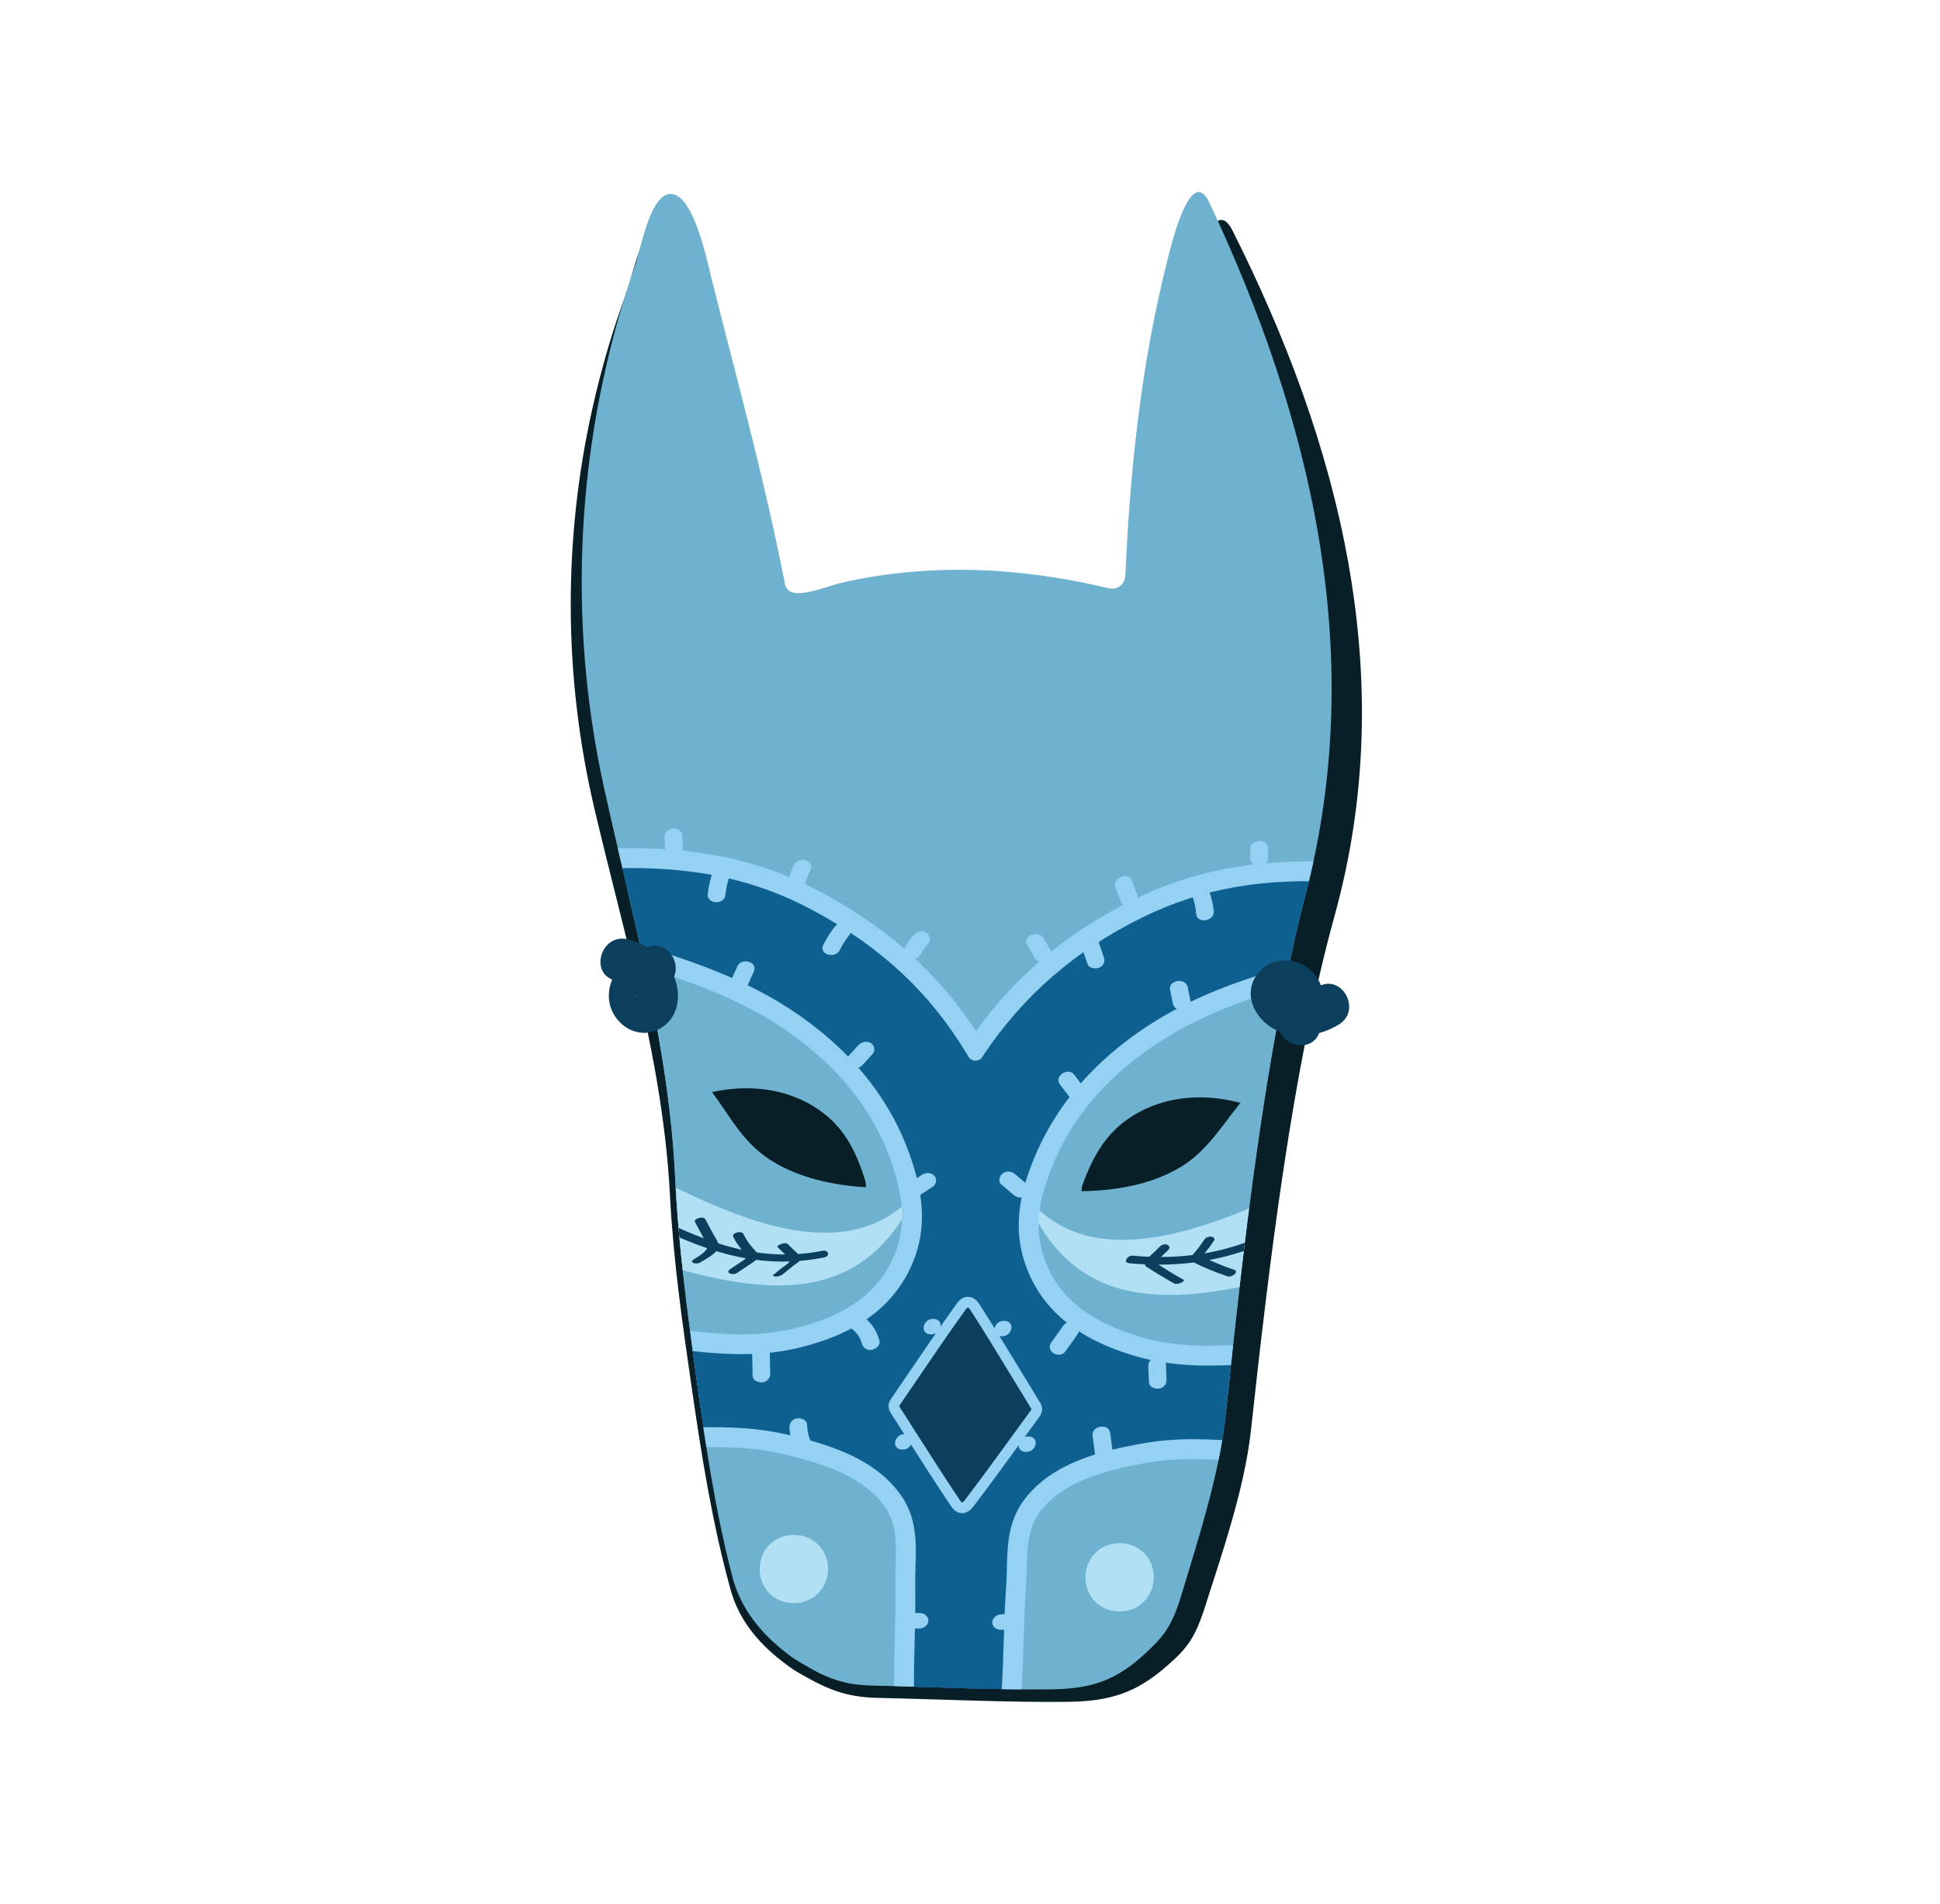
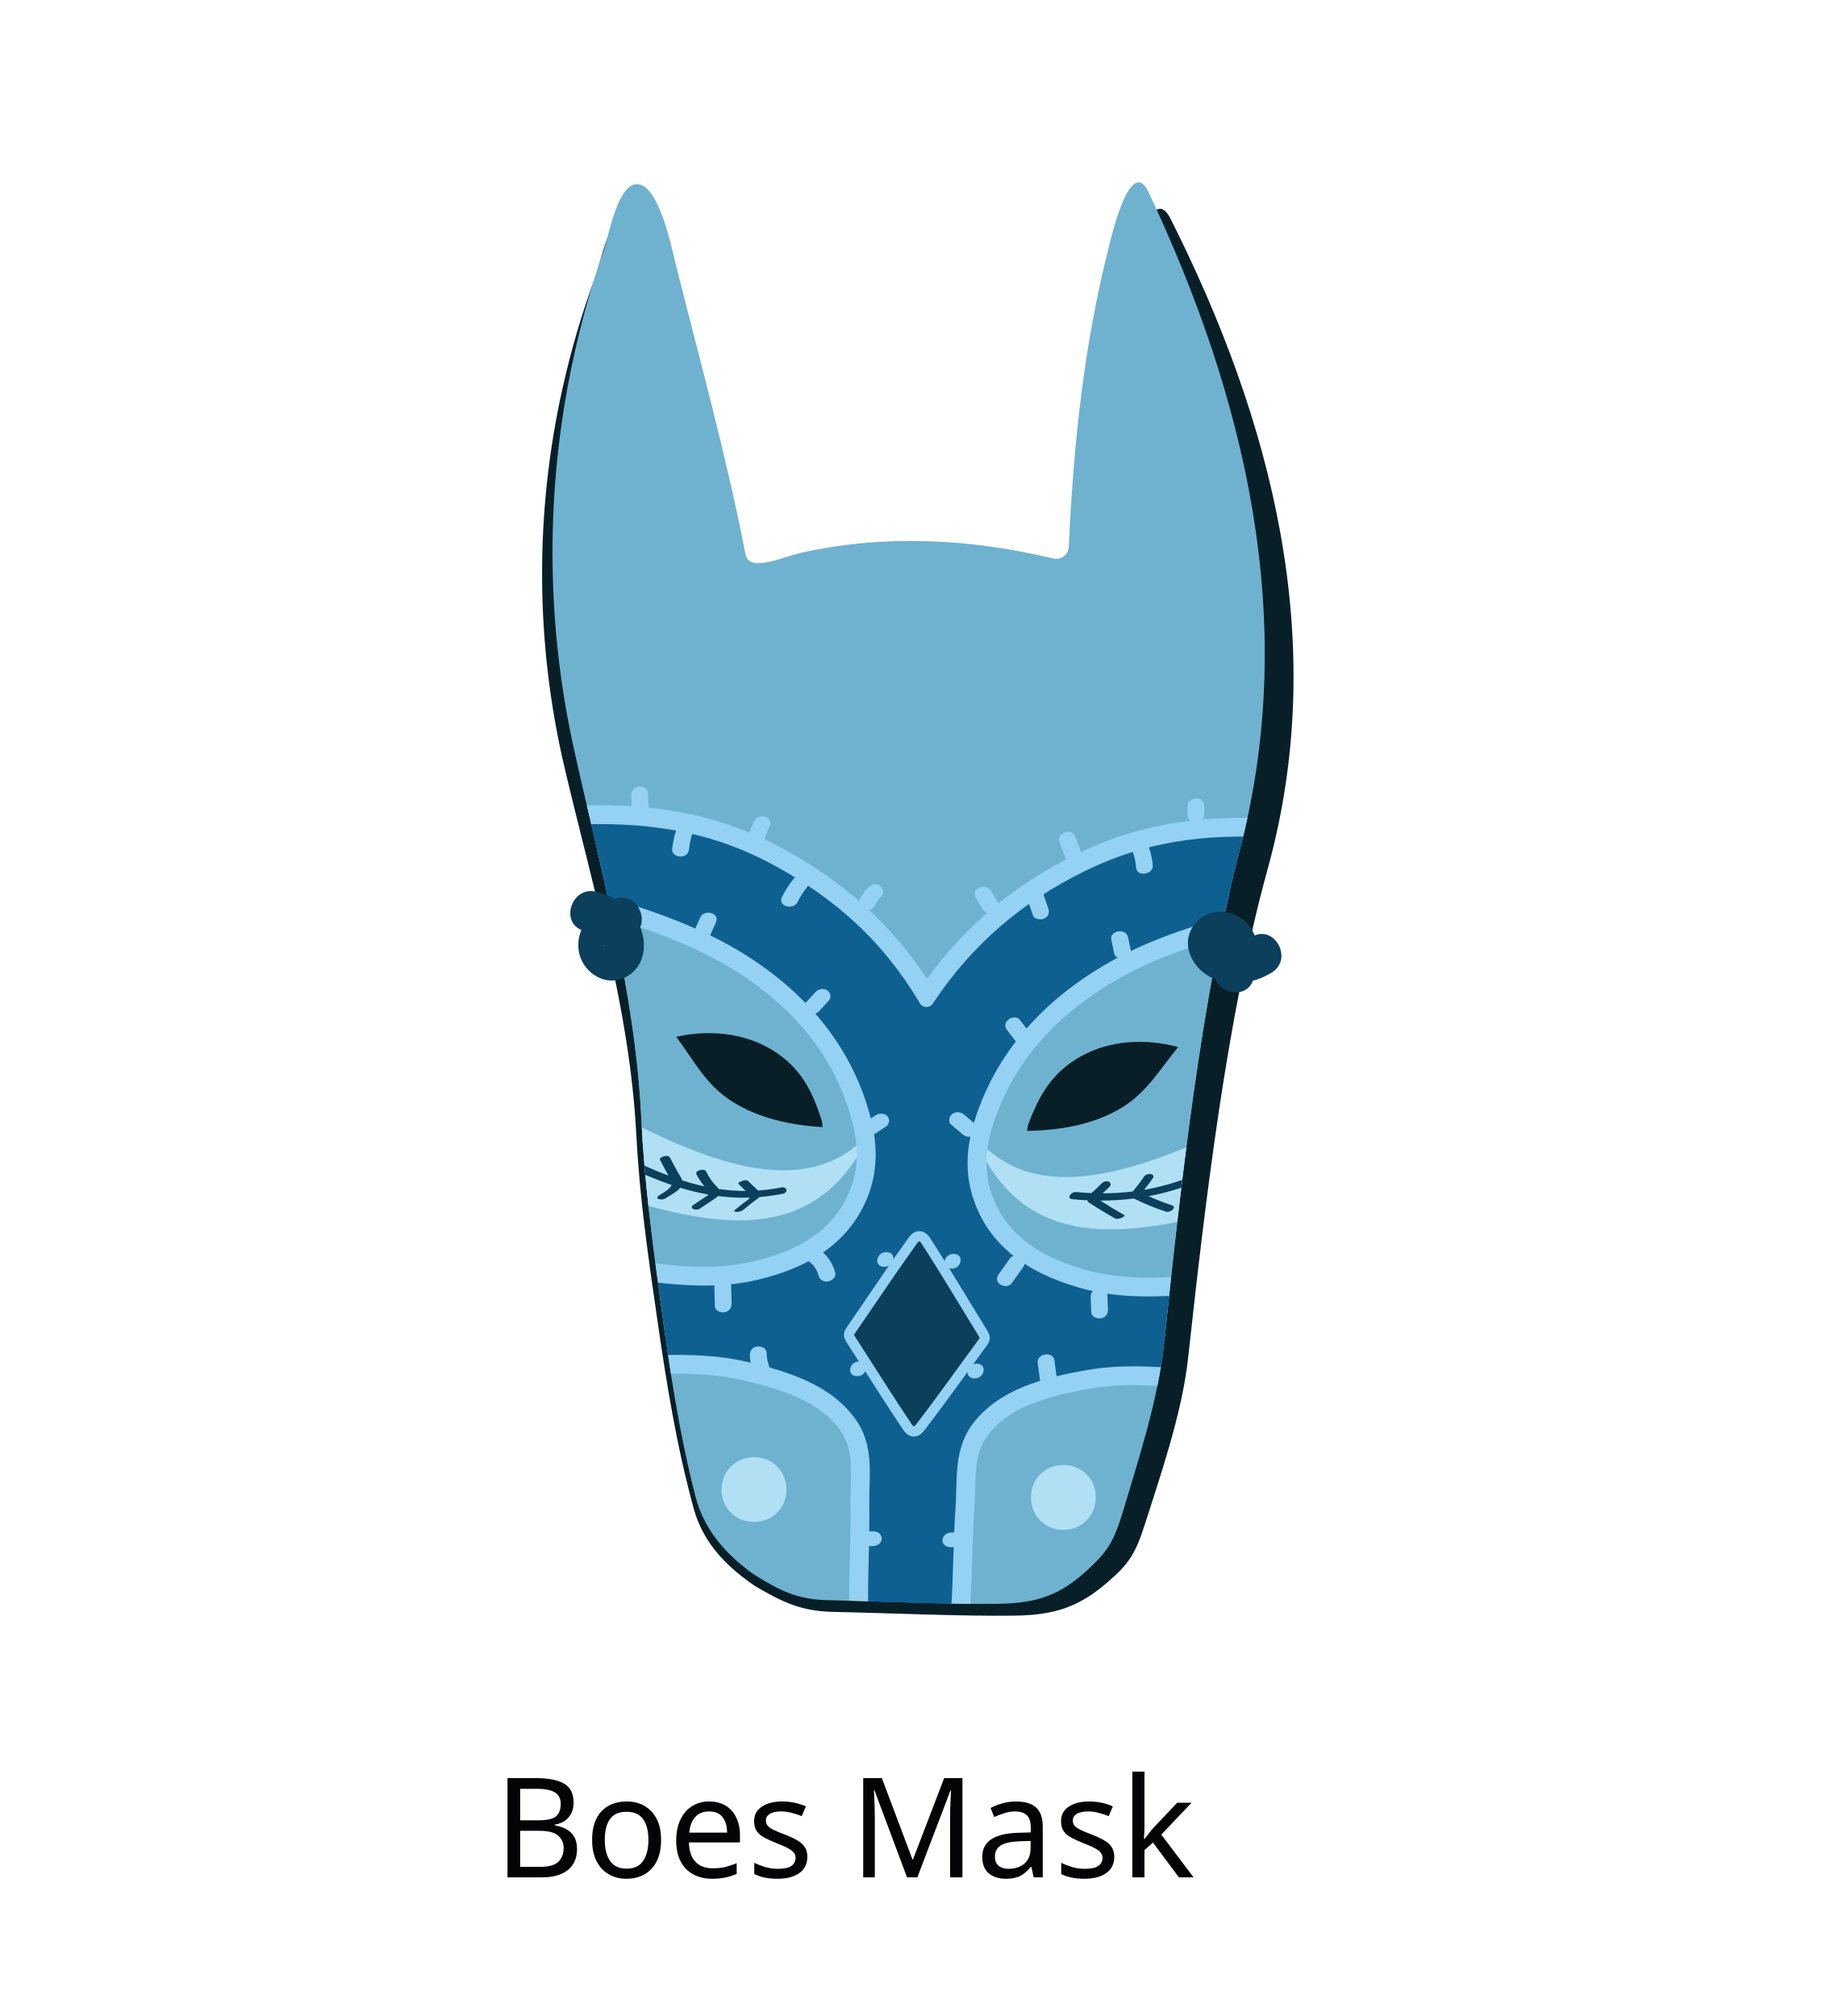
- <svg xmlns="http://www.w3.org/2000/svg" width="100%" height="100%" viewBox="0 0 159 156" version="1.1" xml:space="preserve" style="fill-rule:evenodd;clip-rule:evenodd;stroke-linejoin:round;stroke-miterlimit:2;">
-   <rect id="Boes-Mask" x="0" y="0" width="158.4" height="155.04" style="fill:none;" />
+ <svg xmlns="http://www.w3.org/2000/svg" width="100%" height="100%" viewBox="0 0 159 174" version="1.1" xml:space="preserve" style="fill-rule:evenodd;clip-rule:evenodd;stroke-linejoin:round;stroke-miterlimit:2;">
+   <rect id="Boes-Mask" x="0" y="0" width="158.4" height="173.28" style="fill:none;" />
+   <g transform="matrix(12,0,0,12,115.8237,162.03)" />
+   <text x="42.636px" y="162.03px" style="font-family:'VirtuousSlabRegular', 'Virtuous Slab';font-weight:500;font-size:12px;fill:#030405;">Boes Mask</text>
  <path d="M87.526,139.446c-4.692,0.061 -10.828,-0.226 -15.565,-0.322c-2.847,-0.057 -4.421,-0.849 -6.651,-2.141c-0.398,-0.232 -0.99,-0.684 -1.326,-0.948c-2.016,-1.591 -3.466,-3.449 -4.112,-5.799c-1.517,-5.514 -2.367,-10.918 -3.181,-16.539c-0.767,-5.296 -1.5,-10.345 -1.779,-15.714c-0.565,-10.896 -3.712,-21.174 -6.201,-31.751c-2.53,-10.756 -2.574,-22.013 -0.155,-32.78c0.724,-3.221 1.647,-6.435 2.812,-9.541c0.46,-1.225 1.226,-5.431 2.842,-5.757c2.143,-0.431 3.393,5.458 3.761,6.828c2.213,8.24 4.645,16.463 6.376,24.791c0.329,1.582 3.383,0.214 5.059,-0.134c7.604,-1.58 15.357,-1.199 22.901,0.499c0.777,0.175 1.435,-0.295 1.47,-1.023c0.417,-8.735 1.351,-17.25 3.652,-25.722c0.176,-0.649 1.931,-7.79 3.577,-4.519c8.709,17.311 13.808,36.491 8.382,56.136c-3.518,12.732 -5.385,28.702 -6.867,42.231c-0.525,4.794 -2.443,10.265 -3.713,14.277c-0.844,2.669 -1.466,3.504 -3.173,4.991c-2.485,2.163 -4.561,2.891 -8.109,2.937" style="fill:#091f28;fill-rule:nonzero;" />
  <path d="M86.215,138.422c-4.448,0.067 -10.264,-0.218 -14.754,-0.31c-2.699,-0.055 -4.19,-0.853 -6.302,-2.157c-0.378,-0.233 -0.939,-0.689 -1.257,-0.955c-1.909,-1.606 -3.281,-3.481 -3.892,-5.855c-1.433,-5.569 -2.232,-11.028 -2.998,-16.705c-0.723,-5.35 -1.412,-10.45 -1.671,-15.874c-0.525,-11.008 -3.498,-21.388 -5.847,-32.071c-2.388,-10.863 -2.418,-22.237 -0.114,-33.116c0.69,-3.255 1.568,-6.503 2.676,-9.642c0.436,-1.238 1.167,-5.488 2.699,-5.819c2.032,-0.437 3.21,5.511 3.558,6.895c2.09,8.322 4.387,16.626 6.02,25.039c0.31,1.597 3.207,0.212 4.795,-0.141c7.21,-1.604 14.559,-1.227 21.708,0.482c0.737,0.176 1.361,-0.3 1.394,-1.036c0.405,-8.825 1.299,-17.429 3.489,-25.99c0.167,-0.655 1.838,-7.871 3.395,-4.569c8.238,17.481 13.053,36.853 7.889,56.704c-3.347,12.867 -5.133,29.003 -6.551,42.672c-0.503,4.844 -2.326,10.373 -3.534,14.428c-0.803,2.697 -1.394,3.541 -3.014,5.044c-2.357,2.188 -4.326,2.926 -7.689,2.976" style="fill:#6eb2d0;fill-rule:nonzero;" />
  <g>
    <clipPath id="_clip1">
      <path d="M95.718,21.168c-2.19,8.56 -3.082,17.164 -3.488,25.989c-0.033,0.736 -0.657,1.212 -1.394,1.036c-7.149,-1.709 -14.498,-2.086 -21.708,-0.482c-1.589,0.353 -4.484,1.739 -4.795,0.14c-1.633,-8.412 -3.93,-16.716 -6.02,-25.039c-0.347,-1.383 -1.526,-7.331 -3.558,-6.893c-1.532,0.33 -2.263,4.58 -2.7,5.819c-1.107,3.137 -1.986,6.386 -2.675,9.64c-2.304,10.881 -2.274,22.254 0.115,33.118c2.347,10.683 5.322,21.062 5.846,32.069c0.258,5.425 0.948,10.525 1.67,15.875c0.767,5.677 1.567,11.136 3,16.705c0.61,2.375 1.981,4.249 3.891,5.855c0.319,0.266 0.878,0.723 1.257,0.956c2.112,1.302 3.603,2.1 6.302,2.157c4.49,0.092 10.306,0.375 14.754,0.309c3.362,-0.051 5.332,-0.788 7.69,-2.976c1.62,-1.504 2.21,-2.347 3.013,-5.044c1.208,-4.056 3.031,-9.584 3.534,-14.428c1.418,-13.669 3.203,-29.805 6.55,-42.671c5.164,-19.852 0.35,-39.225 -7.889,-56.704c-0.285,-0.605 -0.573,-0.857 -0.856,-0.862l-0.008,0c-1.258,0 -2.393,4.896 -2.531,5.431Z" clip-rule="nonzero" />
    </clipPath>
    <g clip-path="url(#_clip1)">
      <path d="M41.066,75.044c6.939,-2.232 14.398,-3.227 20.495,1.465c6.097,4.69 11.21,10.548 17.181,15.394c4.655,-4.441 9.381,-8.968 14.036,-13.469c7.388,-0.737 14.772,-1.476 22.159,-2.202c4.883,2.843 9.766,5.684 14.649,8.527c-2.016,10.693 -4.068,21.379 -6.11,32.067c-11.165,-0.682 -22.33,-1.366 -33.495,-2.048c-3.557,-4.302 -7.14,-8.582 -10.72,-12.866c-3.258,3.917 -6.514,7.835 -9.762,11.76c-9.208,1.248 -18.415,2.479 -27.627,3.724c-0.298,-14.125 -0.616,-28.2 -0.806,-42.352" style="fill:#6eb2d0;fill-rule:nonzero;" />
      <path d="M83.94,97.782c5.367,7.147 15.541,2.553 21.817,-0.213c-0.071,2.327 -0.131,4.655 -0.196,6.983c-9.192,2.35 -17.624,3.321 -21.621,-6.77" style="fill:#b1e0f5;fill-rule:nonzero;" />
      <path d="M75.201,97.578c-5.722,6.85 -15.614,1.836 -21.769,-1.229c-0.063,2.315 -0.122,4.63 -0.183,6.946c9.083,2.785 17.429,4.147 21.952,-5.717" style="fill:#b1e0f5;fill-rule:nonzero;" />
      <path d="M112.865,74.486c-0.101,-0.15 -0.252,-0.26 -0.365,-0.394c-0.078,-1.466 -0.777,-2.298 -2.292,-2.342c-0.513,-0.015 -1.091,0.111 -1.622,0.122c-2.721,-0.554 -5.485,-0.597 -8.201,-0.064c-4.61,0.905 -8.755,2.504 -12.524,5.28c-4.401,3.241 -7.117,7.275 -9.261,12.224c-1.029,0.159 -1.66,0.661 -1.921,1.679c-0.052,0.201 -0.074,0.487 -0.1,0.622c-0.018,0.09 -0.006,0.009 -0.008,0.018c-0.008,0.039 -0.003,0.052 -0.007,0.075c-0.161,1.118 -0.211,2.267 -0.252,3.386c-0.131,3.555 -0.657,7.157 -0.69,10.684c-0.023,2.333 2.229,2.888 3.972,1.835c0.657,1.539 1.386,2.971 2.375,4.322c0.091,0.837 0.137,1.661 0.123,2.511c-1.439,1.341 -2.578,3.129 -3.566,4.751c-0.988,1.622 -1.628,3.069 -2.26,4.794c-1.347,0.921 -1.874,2.056 -1.958,3.741c-0.13,2.581 -0.328,5.209 -0.229,7.884c0.078,2.092 1.122,3.756 3.366,3.857c0.712,0.031 1.227,-0.241 1.814,-0.559c2.56,0.285 3.915,-1.748 2.55,-3.945c-0.104,-0.168 -0.295,-0.315 -0.414,-0.467c-0.119,-0.153 -0.314,-0.287 -0.437,-0.397c-0.124,-0.108 -0.153,-0.177 -0.257,-0.28c0.749,-3.688 1.623,-7.135 3.735,-10.298c0.84,-0.091 1.303,-0.499 1.741,-1.209c0.156,-0.253 0.221,-0.644 0.434,-0.87c0.244,-0.258 0.615,-0.436 0.954,-0.611c2.352,-1.21 5.086,-1.813 7.637,-1.795c2.55,0.018 4.628,0.007 7.076,0.221c0.124,0.011 0.26,0.025 0.382,0.008c1.975,-0.263 2.758,-1.725 2.191,-3.585c-0.033,-0.108 -0.066,-0.178 -0.113,-0.254c-0.434,-0.709 -0.975,-1.06 -1.787,-1.201c0.252,-1.701 -0.378,-3.039 -2.205,-3.155c-0.009,0 -0.004,0.004 -0.012,0c-0.395,-0.198 -0.728,-0.339 -1.19,-0.369c-1.499,-0.096 -2.961,0.024 -4.485,0.252c-3.075,-0.804 -6.211,-1.672 -8.208,-4.38c-3.149,-4.267 -2.993,-9.228 -0.135,-13.711c5.621,-8.819 14.153,-12.919 24.31,-14.253c2.23,-0.293 3.071,-2.297 1.839,-4.127" style="fill:#0e6090;fill-rule:nonzero;" />
      <path d="M48.018,73.195c0.109,-0.143 0.265,-0.246 0.385,-0.374c0.161,-1.454 0.91,-2.242 2.415,-2.226c0.512,0.005 1.084,0.15 1.61,0.182c2.732,-0.438 5.501,-0.383 8.181,0.255c4.547,1.083 8.585,2.831 12.208,5.754c4.23,3.412 6.71,7.563 8.577,12.587c1.018,0.208 1.62,0.736 1.827,1.766c0.04,0.203 0.047,0.489 0.065,0.625c0.013,0.09 0.005,0.009 0.007,0.018c0.005,0.04 0,0.053 0.002,0.075c0.1,1.126 0.088,2.276 0.068,3.396c-0.061,3.558 0.272,7.189 0.118,10.712c-0.101,2.33 -2.369,2.779 -4.062,1.641c-0.737,1.505 -1.539,2.901 -2.598,4.199c-0.134,0.833 -0.222,1.654 -0.252,2.503c1.368,1.41 2.413,3.25 3.316,4.919c0.904,1.67 1.466,3.148 2.003,4.905c1.294,0.989 1.756,2.148 1.748,3.835c-0.012,2.583 0.044,5.219 -0.202,7.885c-0.193,2.086 -1.327,3.695 -3.573,3.68c-0.712,-0.005 -1.211,-0.303 -1.781,-0.651c-2.576,0.154 -3.809,-1.95 -2.329,-4.07c0.112,-0.161 0.312,-0.298 0.439,-0.445c0.126,-0.147 0.329,-0.271 0.459,-0.373c0.129,-0.102 0.162,-0.169 0.272,-0.267c-0.547,-3.72 -1.23,-7.207 -3.169,-10.475c-0.835,-0.134 -1.275,-0.561 -1.678,-1.294c-0.143,-0.261 -0.184,-0.648 -0.389,-0.889c-0.234,-0.276 -0.57,-0.45 -0.946,-0.664c-2.604,-1.488 -7.242,-2.386 -9.805,-2.453c-2.562,-0.068 -2.673,0.69 -4.808,0.159c-0.116,-0.029 -0.241,0.011 -0.363,-0.012c-1.963,-0.37 -2.663,-1.856 -2.001,-3.684c0.038,-0.106 0.075,-0.173 0.126,-0.247c0.472,-0.684 1.032,-1.008 1.848,-1.107c-0.162,-1.713 0.544,-3.008 2.37,-3.033c0.008,0 0.003,0.004 0.012,0c0.404,-0.177 0.745,-0.301 1.208,-0.308c1.502,-0.023 2.956,0.17 4.467,0.47c3.115,-0.646 6.293,-1.376 8.432,-3.966c3.371,-4.084 3.473,-9.063 0.866,-13.669c-5.13,-9.06 -13.452,-13.445 -23.462,-15.232c-2.197,-0.393 -2.943,-2.387 -1.611,-4.127" style="fill:#0e6090;fill-rule:nonzero;" />
      <path d="M73.282,138.382c-0.01,-1.37 0.023,-2.733 0.054,-4.051c0.036,-1.48 0.073,-3.01 0.048,-4.543c-0.008,-0.498 0.008,-1.001 0.024,-1.505c0.055,-1.739 0.107,-3.383 -0.867,-4.784c-1.777,-2.557 -5.163,-3.624 -8.556,-4.396c-2.684,-0.61 -5.282,-0.557 -8.031,-0.503c-0.527,0.011 -1.056,0.021 -1.588,0.028l-0.019,-1.629c0.528,-0.006 1.052,-0.016 1.574,-0.027c2.852,-0.058 5.547,-0.112 8.425,0.543c3.713,0.844 7.438,2.041 9.532,5.055c1.282,1.843 1.216,3.926 1.157,5.765c-0.015,0.478 -0.03,0.955 -0.022,1.426c0.025,1.567 -0.013,3.113 -0.048,4.609c-0.032,1.306 -0.065,2.655 -0.054,4l-1.629,0.012Z" style="fill:#94d1f3;fill-rule:nonzero;" />
      <path d="M60.351,110.954c-2.179,-0.035 -4.339,-0.33 -6.458,-0.621l-0.575,-0.078l0.219,-1.614l0.577,0.079c3.76,0.515 7.31,1.002 10.89,0.151c4.387,-1.04 7.03,-2.97 8.315,-6.07c0.732,-1.768 0.808,-3.71 0.23,-5.936c-1.295,-4.989 -4.23,-9.024 -8.974,-12.335c-4.173,-2.911 -8.782,-4.359 -13.663,-5.892l-1.077,-0.339l0.491,-1.553l1.074,0.338c5.003,1.572 9.729,3.057 14.107,6.111c5.005,3.493 8.241,7.955 9.618,13.261c0.67,2.581 0.571,4.86 -0.302,6.968c-1.482,3.576 -4.571,5.876 -9.443,7.032c-1.681,0.399 -3.36,0.525 -5.029,0.498" style="fill:#94d1f3;fill-rule:nonzero;" />
      <path d="M83.721,138.652l-1.625,-0.102c0.085,-1.35 0.126,-2.708 0.166,-4.021c0.046,-1.488 0.092,-3.026 0.203,-4.581c0.033,-0.468 0.044,-0.943 0.055,-1.419c0.043,-1.84 0.092,-3.926 1.467,-5.703c2.251,-2.91 6.028,-3.917 9.775,-4.573c2.913,-0.509 5.608,-0.32 8.458,-0.121c0.514,0.036 1.03,0.072 1.55,0.104l-0.099,1.625c-0.525,-0.032 -1.047,-0.068 -1.564,-0.104c-2.75,-0.195 -5.347,-0.375 -8.065,0.1c-3.423,0.599 -6.854,1.494 -8.767,3.966c-1.047,1.353 -1.086,3 -1.127,4.744c-0.012,0.502 -0.024,1.003 -0.059,1.496c-0.108,1.522 -0.155,3.044 -0.199,4.516c-0.041,1.326 -0.082,2.697 -0.169,4.073" style="fill:#94d1f3;fill-rule:nonzero;" />
      <path d="M98.587,111.891c-1.829,-0.029 -3.662,-0.229 -5.481,-0.756c-4.809,-1.397 -7.772,-3.849 -9.057,-7.496c-0.763,-2.159 -0.74,-4.443 0.068,-6.982c1.663,-5.229 5.139,-9.55 10.332,-12.84c4.63,-2.933 9.554,-4.235 14.767,-5.615l0.777,-0.206l0.419,1.574l-0.779,0.206c-5.088,1.346 -9.895,2.619 -14.313,5.417c-4.928,3.123 -8.085,7.034 -9.651,11.958c-0.696,2.189 -0.724,4.133 -0.084,5.946c1.113,3.16 3.648,5.217 7.976,6.473c3.518,1.023 7.078,0.715 10.846,0.389l0.616,-0.052l0.138,1.622l-0.614,0.053c-1.961,0.169 -3.957,0.341 -5.96,0.309" style="fill:#94d1f3;fill-rule:nonzero;" />
      <path d="M78.774,107.065c-1.771,2.462 -3.624,5.233 -5.362,7.77c-0.195,0.285 -0.197,0.457 -0.011,0.747c1.592,2.474 3.29,5.175 4.907,7.587c0.331,0.494 0.737,0.506 1.099,0.033c1.778,-2.328 3.651,-4.944 5.404,-7.339c0.206,-0.281 0.213,-0.456 0.031,-0.752c-1.603,-2.618 -3.308,-5.474 -4.948,-8.019c-0.332,-0.515 -0.761,-0.525 -1.12,-0.027" style="fill:#0b3f5c;fill-rule:nonzero;" />
      <path d="M73.701,115.215c0,0 0.007,0.035 0.069,0.131c0.438,0.681 0.884,1.38 1.335,2.085c1.179,1.843 2.397,3.749 3.567,5.494c0.101,0.15 0.174,0.185 0.187,0.185c-0.002,-0.004 0.083,-0.022 0.199,-0.174c1.305,-1.707 2.667,-3.58 3.984,-5.391l1.414,-1.941c0.07,-0.093 0.077,-0.128 0.078,-0.131c0,0 -0.006,-0.036 -0.065,-0.132c-0.416,-0.679 -0.839,-1.373 -1.265,-2.074c-1.212,-1.995 -2.467,-4.056 -3.679,-5.938c-0.101,-0.157 -0.178,-0.192 -0.192,-0.192c-0.014,0 -0.094,0.031 -0.204,0.184c-1.31,1.822 -2.672,3.822 -3.988,5.757c-0.462,0.678 -0.919,1.349 -1.368,2.005c-0.065,0.095 -0.072,0.129 -0.072,0.132m5.144,8.772c-0.005,-0.001 -0.009,-0.001 -0.013,-0.001c-0.235,-0.007 -0.58,-0.112 -0.888,-0.573c-1.175,-1.752 -2.396,-3.663 -3.578,-5.511c-0.45,-0.704 -0.896,-1.401 -1.334,-2.082c-0.28,-0.437 -0.275,-0.805 0.018,-1.232c0.449,-0.656 0.905,-1.326 1.366,-2.004c1.32,-1.939 2.685,-3.944 4.002,-5.775c0.331,-0.459 0.686,-0.553 0.929,-0.549c0.003,0 0.006,0 0.009,0.001c0.242,0.006 0.596,0.114 0.906,0.594c1.218,1.89 2.475,3.957 3.691,5.956c0.426,0.7 0.848,1.394 1.263,2.072c0.274,0.447 0.258,0.817 -0.052,1.24l-1.413,1.938c-1.32,1.815 -2.685,3.692 -3.997,5.407c-0.329,0.433 -0.674,0.522 -0.909,0.519" style="fill:#94d1f3;fill-rule:nonzero;" />
      <path d="M80.629,86.418l-0.124,0.191c-0.271,0.418 -0.886,0.403 -1.136,-0.027l-0.115,-0.198c-3.004,-5.001 -6.98,-8.729 -12.512,-11.731c-4.825,-2.619 -9.927,-3.703 -16.534,-3.504l-0.048,-1.628c6.911,-0.205 12.267,0.936 17.359,3.7c5.324,2.89 9.414,6.583 12.469,11.266c3.326,-4.613 7.561,-8.142 12.909,-10.768c5.162,-2.535 10.747,-3.495 17.568,-3.026l-0.112,1.625c-6.619,-0.454 -11.777,0.427 -16.738,2.862c-5.473,2.688 -9.722,6.364 -12.986,11.238" style="fill:#94d1f3;fill-rule:nonzero;" />
      <path d="M104.363,100.86c-1.857,0.895 -3.725,1.506 -5.643,1.841c0.279,-0.342 0.547,-0.692 0.789,-1.062c0.114,-0.175 -0.093,-0.294 -0.24,-0.312c-0.201,-0.024 -0.446,0.066 -0.559,0.238c-0.294,0.448 -0.617,0.869 -0.969,1.272c-0.853,0.106 -1.718,0.157 -2.596,0.156c0.207,-0.197 0.423,-0.383 0.621,-0.59c0.141,-0.146 0.069,-0.341 -0.104,-0.414c-0.199,-0.083 -0.458,0.003 -0.601,0.151c-0.28,0.292 -0.578,0.566 -0.877,0.838c-0.441,-0.02 -0.885,-0.047 -1.334,-0.093c-0.42,-0.043 -0.869,0.564 -0.3,0.622c0.427,0.044 0.849,0.067 1.27,0.089c0.017,0.022 0.042,0.04 0.067,0.058c-0.03,0.031 -0.043,0.06 -0.016,0.078c0.764,0.498 1.542,0.973 2.336,1.42c0.156,0.088 0.39,0.031 0.549,-0.027c0.041,-0.016 0.392,-0.177 0.251,-0.257c-0.7,-0.394 -1.385,-0.813 -2.061,-1.247c0.981,0.003 1.947,-0.056 2.9,-0.179c0.004,0.002 0.005,0.005 0.01,0.007c0.893,0.447 1.812,0.822 2.762,1.131c0.352,0.114 1.004,-0.389 0.501,-0.551c-0.685,-0.223 -1.348,-0.493 -2.001,-0.786c1.907,-0.363 3.772,-0.977 5.615,-1.865c0.519,-0.251 0.067,-0.728 -0.37,-0.518" style="fill:#0b3f5c;fill-rule:nonzero;" />
      <path d="M67.398,102.49c-0.674,0.135 -1.333,0.218 -1.981,0.264c-0.011,-0.01 -0.024,-0.02 -0.035,-0.03c-0.284,-0.273 -0.57,-0.544 -0.856,-0.816c-0.164,-0.159 -0.938,0.147 -0.8,0.279c0.197,0.19 0.395,0.377 0.592,0.565c0.014,0.013 0.031,0.027 0.046,0.04c-0.796,0.002 -1.578,-0.057 -2.347,-0.17c-0.081,-0.123 -0.198,-0.23 -0.297,-0.339c-0.322,-0.35 -0.578,-0.732 -0.781,-1.164c-0.158,-0.332 -0.993,-0.088 -0.85,0.214c0.193,0.409 0.442,0.732 0.703,1.067c-0.646,-0.141 -1.286,-0.318 -1.924,-0.523c-0.078,-0.252 -0.279,-0.515 -0.387,-0.716c-0.226,-0.423 -0.454,-0.845 -0.68,-1.268c-0.153,-0.29 -0.976,-0.024 -0.85,0.213c0.242,0.453 0.486,0.905 0.727,1.358c-0.96,-0.36 -1.918,-0.775 -2.887,-1.229c-0.33,-0.155 -0.985,0.312 -0.505,0.537c1.24,0.581 2.455,1.089 3.67,1.502c-0.034,0.083 -0.095,0.168 -0.215,0.29c-0.241,0.246 -0.583,0.434 -0.869,0.62c-0.478,0.313 0.248,0.441 0.522,0.263c0.315,-0.205 0.979,-0.538 1.311,-0.932c0.804,0.245 1.61,0.443 2.424,0.587c-0.063,0.092 -0.199,0.163 -0.352,0.266c-0.308,0.205 -0.618,0.408 -0.925,0.616c-0.475,0.322 0.228,0.541 0.539,0.331c0.39,-0.265 0.787,-0.521 1.178,-0.787c0.129,-0.088 0.28,-0.179 0.391,-0.298c0.899,0.116 1.811,0.166 2.747,0.134c-0.007,0.012 -0.009,0.024 -0.018,0.036c-0.144,0.189 -0.429,0.346 -0.612,0.495c-0.226,0.184 -0.453,0.368 -0.68,0.552c-0.156,0.125 0.133,0.152 0.201,0.152c0.192,-0.001 0.419,-0.075 0.568,-0.196c0.273,-0.22 0.544,-0.441 0.816,-0.662c0.122,-0.099 0.392,-0.259 0.55,-0.425c0.655,-0.054 1.32,-0.143 2.003,-0.279c0.529,-0.107 0.387,-0.652 -0.137,-0.547" style="fill:#0b3f5c;fill-rule:nonzero;" />
      <path d="M103.907,70.395l0.02,-0.803c-0.482,-0.037 -0.963,-0.074 -1.444,-0.111c-0.004,0.178 -0.007,0.356 -0.01,0.534c-0.006,0.376 0.242,0.662 0.627,0.692c0.318,0.024 0.811,-0.2 0.817,-0.58c0.004,-0.179 0.007,-0.356 0.01,-0.535c0.006,-0.376 -0.242,-0.661 -0.627,-0.691c-0.32,-0.025 -0.808,0.2 -0.817,0.58c-0.007,0.267 -0.013,0.535 -0.02,0.803c-0.01,0.376 0.243,0.661 0.627,0.691c0.32,0.025 0.808,-0.2 0.817,-0.58" style="fill:#94d1f3;fill-rule:nonzero;" />
      <path d="M93.23,73.367c-0.154,-0.403 -0.307,-0.806 -0.461,-1.209c-0.288,-0.756 -1.645,-0.25 -1.338,0.556c0.154,0.403 0.307,0.806 0.461,1.209c0.288,0.756 1.645,0.251 1.338,-0.556" style="fill:#94d1f3;fill-rule:nonzero;" />
      <path d="M97.797,73.672c0.135,0.394 0.205,0.806 0.241,1.221c0.072,0.824 1.514,0.598 1.441,-0.231c-0.046,-0.535 -0.171,-1.038 -0.344,-1.546c-0.123,-0.358 -0.66,-0.42 -0.958,-0.296c-0.364,0.151 -0.502,0.493 -0.38,0.852" style="fill:#94d1f3;fill-rule:nonzero;" />
      <path d="M86.151,77.95c-0.211,-0.361 -0.421,-0.721 -0.632,-1.082c-0.408,-0.699 -1.771,-0.188 -1.338,0.556c0.211,0.361 0.421,0.721 0.632,1.082c0.408,0.699 1.771,0.187 1.338,-0.556" style="fill:#94d1f3;fill-rule:nonzero;" />
      <path d="M88.716,77.785c0.138,0.402 0.277,0.804 0.415,1.206c0.122,0.358 0.659,0.42 0.957,0.296c0.363,-0.151 0.503,-0.493 0.38,-0.852c-0.138,-0.402 -0.276,-0.804 -0.414,-1.206c-0.124,-0.358 -0.659,-0.421 -0.958,-0.296c-0.363,0.15 -0.503,0.493 -0.38,0.852" style="fill:#94d1f3;fill-rule:nonzero;" />
      <path d="M75.47,78.187c0.153,-0.33 0.349,-0.601 0.602,-0.862c0.257,-0.263 0.15,-0.704 -0.142,-0.887c-0.336,-0.211 -0.757,-0.107 -1.02,0.163c-0.328,0.338 -0.589,0.725 -0.786,1.152c-0.378,0.815 1.007,1.168 1.346,0.434" style="fill:#94d1f3;fill-rule:nonzero;" />
      <path d="M68.455,75.884c-0.381,0.478 -0.71,0.993 -0.981,1.541c-0.398,0.803 0.988,1.158 1.347,0.434c0.222,-0.449 0.483,-0.859 0.796,-1.251c0.58,-0.728 -0.649,-1.367 -1.162,-0.724" style="fill:#94d1f3;fill-rule:nonzero;" />
      <path d="M65.845,72.803c0.153,-0.517 0.354,-1.019 0.582,-1.506c0.379,-0.814 -1.006,-1.168 -1.346,-0.435c-0.277,0.594 -0.494,1.202 -0.68,1.829c-0.108,0.365 0.315,0.668 0.627,0.692c0.402,0.031 0.708,-0.211 0.817,-0.58" style="fill:#94d1f3;fill-rule:nonzero;" />
      <path d="M58.509,71.178c-0.251,0.67 -0.426,1.355 -0.504,2.067c-0.095,0.858 1.355,0.919 1.444,0.111c0.066,-0.6 0.195,-1.177 0.406,-1.744c0.315,-0.841 -1.062,-1.193 -1.346,-0.434" style="fill:#94d1f3;fill-rule:nonzero;" />
      <path d="M55.978,69.74c-0.021,-0.445 -0.043,-0.89 -0.064,-1.335c-0.019,-0.38 -0.503,-0.563 -0.822,-0.512c-0.383,0.062 -0.639,0.36 -0.621,0.743c0.022,0.444 0.043,0.889 0.064,1.334c0.019,0.381 0.503,0.563 0.822,0.512c0.383,-0.06 0.64,-0.359 0.621,-0.742" style="fill:#94d1f3;fill-rule:nonzero;" />
      <path d="M61.285,80.716c0.164,-0.369 0.329,-0.738 0.494,-1.106c0.365,-0.821 -1.018,-1.174 -1.347,-0.434c-0.165,0.368 -0.329,0.737 -0.494,1.106c-0.365,0.82 1.018,1.173 1.347,0.434" style="fill:#94d1f3;fill-rule:nonzero;" />
      <path d="M70.696,87.262c0.273,-0.301 0.547,-0.601 0.821,-0.902c0.248,-0.271 0.158,-0.699 -0.141,-0.887c-0.329,-0.207 -0.767,-0.115 -1.021,0.163c-0.274,0.3 -0.548,0.601 -0.821,0.902c-0.246,0.271 -0.157,0.699 0.142,0.887c0.328,0.206 0.767,0.115 1.02,-0.163" style="fill:#94d1f3;fill-rule:nonzero;" />
      <path d="M88.803,89.057c-0.256,-0.335 -0.513,-0.67 -0.769,-1.004c-0.492,-0.642 -1.691,0.119 -1.145,0.832c0.257,0.334 0.514,0.669 0.77,1.004c0.491,0.642 1.69,-0.119 1.144,-0.832" style="fill:#94d1f3;fill-rule:nonzero;" />
      <path d="M97.575,82.013c-0.078,-0.375 -0.157,-0.752 -0.235,-1.127c-0.17,-0.813 -1.613,-0.583 -1.442,0.231c0.078,0.375 0.156,0.751 0.234,1.126c0.17,0.814 1.613,0.584 1.443,-0.23" style="fill:#94d1f3;fill-rule:nonzero;" />
      <path d="M75.5,97.861l0.95,-0.625c0.3,-0.197 0.367,-0.635 0.122,-0.9c-0.267,-0.289 -0.716,-0.27 -1.023,-0.068l-0.951,0.626c-0.299,0.197 -0.366,0.635 -0.12,0.9c0.266,0.288 0.714,0.269 1.022,0.067" style="fill:#94d1f3;fill-rule:nonzero;" />
      <path d="M84.209,97.069c-0.334,-0.286 -0.669,-0.572 -1.004,-0.857c-0.29,-0.247 -0.701,-0.303 -1.022,-0.067c-0.261,0.191 -0.412,0.652 -0.122,0.899c0.334,0.286 0.67,0.572 1.004,0.858c0.29,0.247 0.701,0.303 1.022,0.067c0.261,-0.191 0.411,-0.653 0.122,-0.9" style="fill:#94d1f3;fill-rule:nonzero;" />
      <path d="M87.137,108.628c-0.323,0.456 -0.645,0.913 -0.968,1.369c-0.537,0.757 0.685,1.397 1.162,0.724c0.323,-0.456 0.645,-0.912 0.968,-1.369c0.535,-0.758 -0.686,-1.398 -1.162,-0.724" style="fill:#94d1f3;fill-rule:nonzero;" />
      <path d="M69.841,108.9c0.399,0.303 0.665,0.708 0.794,1.191c0.099,0.368 0.445,0.572 0.822,0.512c0.317,-0.05 0.72,-0.372 0.621,-0.743c-0.226,-0.845 -0.663,-1.481 -1.359,-2.01c-0.657,-0.499 -1.617,0.489 -0.878,1.05" style="fill:#94d1f3;fill-rule:nonzero;" />
      <path d="M94.113,111.967c0.018,0.435 0.036,0.87 0.053,1.304c0.015,0.38 0.505,0.563 0.821,0.513c0.386,-0.062 0.637,-0.361 0.621,-0.743c-0.018,-0.435 -0.035,-0.87 -0.052,-1.304c-0.016,-0.381 -0.506,-0.563 -0.822,-0.513c-0.385,0.061 -0.637,0.36 -0.621,0.743" style="fill:#94d1f3;fill-rule:nonzero;" />
      <path d="M61.646,111.079c0.014,0.557 0.027,1.115 0.041,1.672c0.009,0.38 0.509,0.562 0.821,0.512c0.39,-0.062 0.63,-0.36 0.621,-0.742c-0.013,-0.558 -0.028,-1.116 -0.04,-1.672c-0.01,-0.381 -0.51,-0.563 -0.822,-0.513c-0.39,0.062 -0.631,0.36 -0.621,0.743" style="fill:#94d1f3;fill-rule:nonzero;" />
      <path d="M76.302,109.339c0.88,0.014 1.14,-1.256 0.19,-1.272c-0.88,-0.014 -1.141,1.257 -0.19,1.272" style="fill:#94d1f3;fill-rule:nonzero;" />
      <path d="M82.106,109.495c0.88,0.014 1.14,-1.256 0.19,-1.271c-0.88,-0.014 -1.141,1.256 -0.19,1.271" style="fill:#94d1f3;fill-rule:nonzero;" />
      <path d="M84.091,118.969c0.88,0.014 1.14,-1.256 0.19,-1.272c-0.88,-0.014 -1.141,1.257 -0.19,1.272" style="fill:#94d1f3;fill-rule:nonzero;" />
      <path d="M73.96,118.778c0.88,0.014 1.14,-1.256 0.19,-1.271c-0.88,-0.014 -1.141,1.256 -0.19,1.271" style="fill:#94d1f3;fill-rule:nonzero;" />
      <path d="M66.535,118.298c-0.252,-0.504 -0.37,-1.008 -0.389,-1.571c-0.012,-0.381 -0.507,-0.563 -0.821,-0.513c-0.387,0.062 -0.633,0.36 -0.621,0.743c0.023,0.669 0.194,1.3 0.493,1.897c0.364,0.726 1.725,0.217 1.338,-0.556" style="fill:#94d1f3;fill-rule:nonzero;" />
      <path d="M91.203,119.032c-0.072,-0.541 -0.143,-1.081 -0.215,-1.623c-0.109,-0.823 -1.551,-0.595 -1.442,0.231c0.071,0.54 0.143,1.082 0.214,1.622c0.109,0.824 1.552,0.596 1.443,-0.23" style="fill:#94d1f3;fill-rule:nonzero;" />
      <path d="M82.558,132.235c-0.201,0.017 -0.403,0.035 -0.604,0.052c-0.352,0.029 -0.678,0.384 -0.621,0.742c0.064,0.398 0.47,0.542 0.822,0.513c0.201,-0.017 0.402,-0.035 0.603,-0.052c0.352,-0.031 0.678,-0.385 0.621,-0.742c-0.063,-0.398 -0.47,-0.543 -0.821,-0.513" style="fill:#94d1f3;fill-rule:nonzero;" />
      <path d="M74.598,133.428c0.223,0.006 0.446,0.012 0.669,0.017c0.359,0.009 0.761,-0.191 0.817,-0.58c0.053,-0.362 -0.273,-0.682 -0.627,-0.691c-0.222,-0.006 -0.446,-0.012 -0.669,-0.017c-0.359,-0.009 -0.761,0.19 -0.817,0.58c-0.053,0.362 0.273,0.682 0.627,0.691" style="fill:#94d1f3;fill-rule:nonzero;" />
    </g>
  </g>
  <path d="M101.666,90.371c-1.644,2.001 -2.793,4.074 -5.158,5.405c-2.365,1.329 -5.142,1.786 -7.876,1.83c0.033,-0.162 0.028,-0.373 0.084,-0.522c0.944,-2.541 2.078,-4.546 4.589,-5.93c2.51,-1.385 5.551,-1.546 8.361,-0.783" style="fill:#091f28;fill-rule:nonzero;" />
  <path d="M58.355,89.485c1.537,2.066 2.563,4.172 4.853,5.606c2.289,1.435 5.048,2.023 7.769,2.192c-0.024,-0.163 -0.008,-0.373 -0.056,-0.525c-0.807,-2.576 -1.824,-4.623 -4.262,-6.119c-2.439,-1.496 -5.467,-1.787 -8.304,-1.154" style="fill:#091f28;fill-rule:nonzero;" />
  <path d="M67.863,128.632c-0.043,1.59 -1.285,2.768 -2.873,2.728c-1.588,-0.039 -2.767,-1.277 -2.726,-2.865c0.04,-1.588 1.283,-2.765 2.872,-2.727c1.589,0.038 2.77,1.274 2.727,2.864" style="fill:#b1e0f5;fill-rule:nonzero;" />
  <path d="M94.558,129.315c-0.044,1.588 -1.285,2.766 -2.874,2.725c-1.589,-0.039 -2.763,-1.282 -2.72,-2.87c0.045,-1.588 1.286,-2.765 2.875,-2.725c1.588,0.04 2.763,1.281 2.719,2.87" style="fill:#b1e0f5;fill-rule:nonzero;" />
  <path d="M50.453,80.35c0.354,0.084 0.791,0.214 0.993,0.365c0.159,0.119 0.334,0.312 0.437,0.457c0.003,0.006 0.243,0.484 0.21,0.475c-0.243,-0.067 0.65,-0.55 0.667,-0.553c0.377,-0.058 0.693,0.532 0.664,0.537c0.048,-0.008 0.169,-0.225 0.24,-0.288c0.245,-0.217 0.588,-0.367 0.868,-0.536c1.939,-1.169 0.22,-4.25 -1.731,-3.074c-1.524,0.918 -3.063,2.15 -2.887,4.135c0.174,1.953 2.255,3.432 4.116,2.447c1.724,-0.912 1.881,-3.11 1.034,-4.678c-0.75,-1.388 -2.103,-2.312 -3.619,-2.673c-2.204,-0.524 -3.203,2.86 -0.992,3.386" style="fill:#0b3f5c;fill-rule:nonzero;" />
  <path d="M107.998,80.874c-0.374,0.228 -0.725,0.417 -1.166,0.451c-0.187,0.015 -0.368,-0.005 -0.548,-0.053c-0.658,-0.174 -0.208,-0.136 -0.264,-0.036c-0.294,0.528 0.005,0.881 -0.797,0.933c-0.137,0.009 -0.191,-0.114 -0.227,-0.08c-0.006,0.005 0.023,0.401 0.017,0.458c-0.032,0.291 -0.139,0.588 -0.208,0.869c-0.542,2.202 2.842,3.2 3.385,0.993c0.404,-1.642 0.657,-3.542 -0.708,-4.843c-1.319,-1.257 -3.518,-1.179 -4.547,0.409c-1.112,1.716 0.11,3.803 1.81,4.489c1.667,0.674 3.471,0.405 4.985,-0.516c1.933,-1.177 0.215,-4.259 -1.732,-3.074" style="fill:#0b3f5c;fill-rule:nonzero;" />
</svg>
